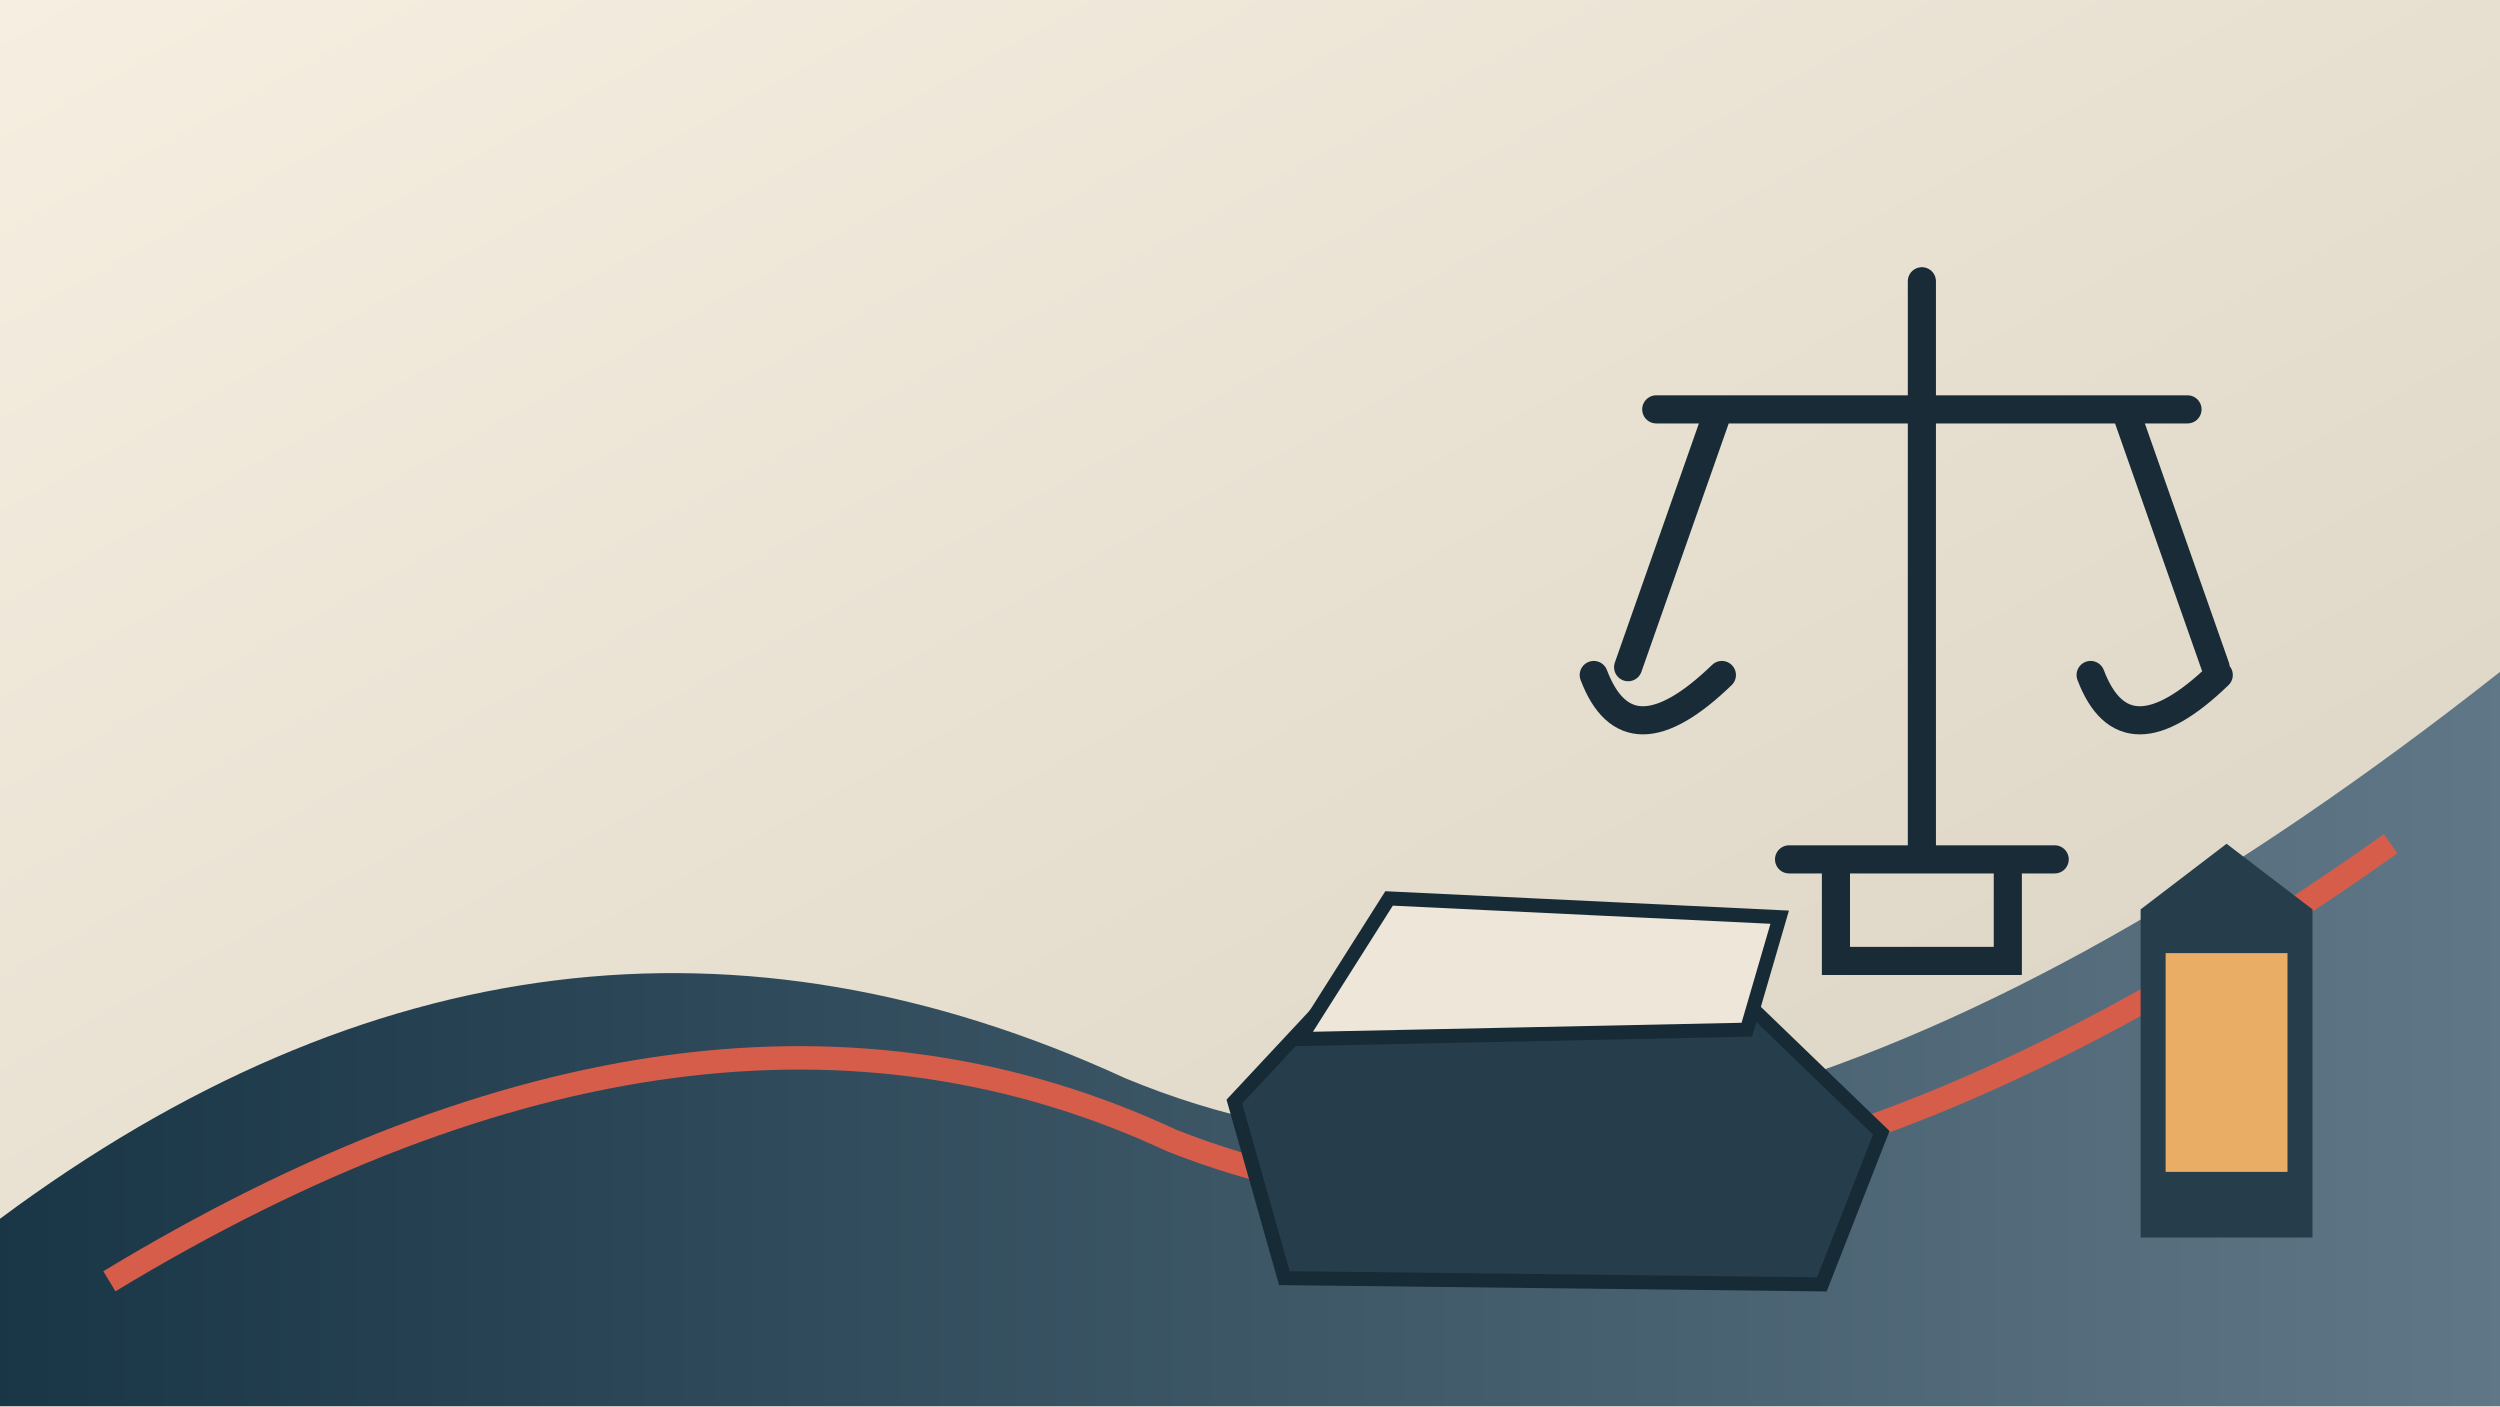
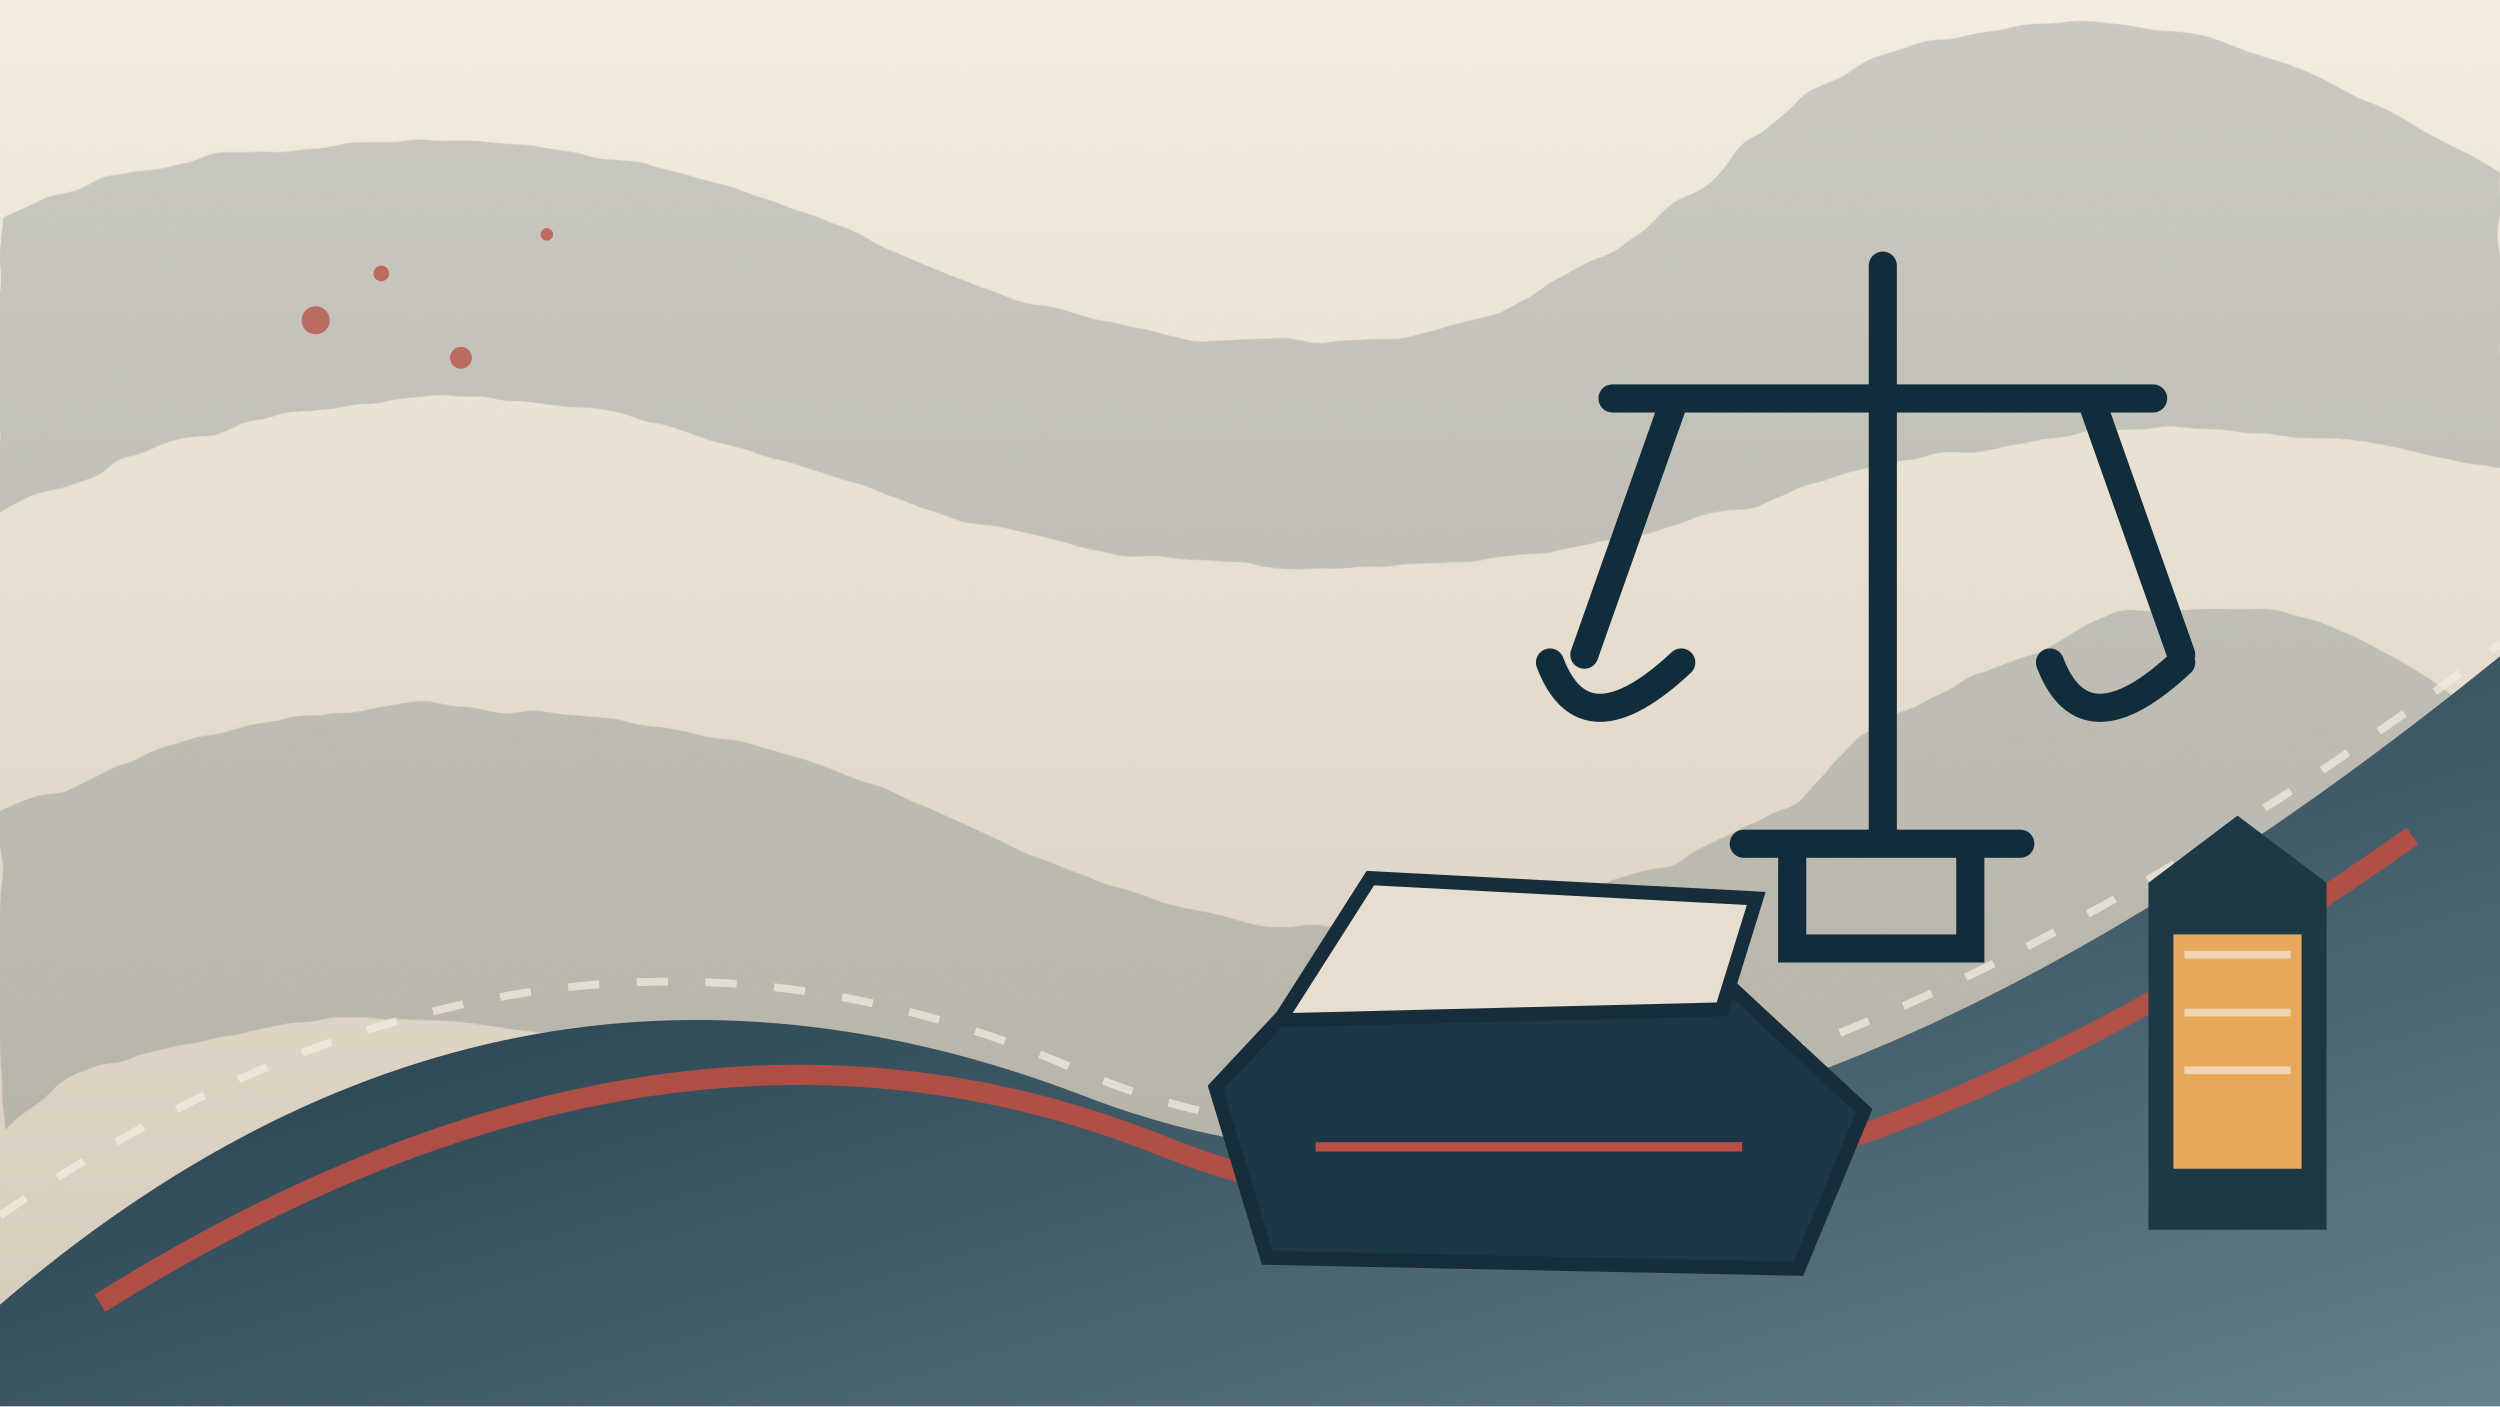
<svg xmlns="http://www.w3.org/2000/svg" viewBox="0 0 1600 900">
  <defs>
-     <linearGradient id="p" y2="1">
-       <stop stop-color="#f6eee0" />
-       <stop offset="1" stop-color="#d8d0c0" />
+     <linearGradient id="paper" x2="0" y2="1">
+       <stop stop-color="#f4eddf" />
+       <stop offset="1" stop-color="#d6cbbb" />
    </linearGradient>
-     <linearGradient id="r">
-       <stop stop-color="#193646" />
-       <stop offset="1" stop-color="#607787" />
+     <linearGradient id="road" x2="1" y2="1">
+       <stop stop-color="#122c3a" />
+       <stop offset="1" stop-color="#65818c" />
    </linearGradient>
+     <filter id="ink">
+       <feTurbulence baseFrequency=".012" numOctaves="3" seed="8" type="fractalNoise" />
+       <feDisplacementMap in="SourceGraphic" scale="15" />
+     </filter>
+     <filter id="grain">
+       <feTurbulence baseFrequency=".8" numOctaves="2" seed="2" type="fractalNoise" />
+       <feColorMatrix values="1 0 0 0 0 0 1 0 0 0 0 0 1 0 0 0 0 0 .09 0" />
+     </filter>
  </defs>
-   <rect width="1600" height="900" fill="url(#p)" />
-   <path d="M0 780Q350 520 720 690Q1080 840 1600 430V900H0Z" fill="url(#r)" />
-   <path d="M70 820Q450 590 750 730Q1080 860 1530 540" fill="none" stroke="#d75d4b" stroke-width="15" />
-   <g stroke="#182b37" stroke-width="18" fill="none" stroke-linecap="round" transform="translate(1020 180)">
-     <path d="M210 0v370M40 82h340M80 82l-58 165M340 82l58 165M0 252q22 58 82 0M318 252q22 58 82 0M125 370h170M155 370v65h110v-65" />
+   <rect width="1600" height="900" fill="url(#paper)" />
+   <rect width="1600" height="900" filter="url(#grain)" opacity=".35" />
+   <g filter="url(#ink)" fill="#263f4b" opacity=".2">
+     <path d="M-80 170Q250 15 570 160T1110 100T1700 180V330Q1400 220 1120 320T520 300T-80 380Z" />
+     <path d="M0 520Q320 380 620 530T1190 480T1640 520V670Q1320 610 1120 720T550 710T0 720Z" />
  </g>
-   <g transform="translate(790 575)" fill="#263e4b" stroke="#172b37" stroke-width="9">
-     <path d="M0 130l70-75 258 12 86 83-38 97-344-4z" />
-     <path d="M42 90l57-90 250 12-21 72z" fill="#eee6d9" />
+   <path d="M0 835Q320 560 690 700Q1070 850 1600 420V900H0Z" fill="url(#road)" />
+   <path d="M64 834Q430 605 748 735Q1080 864 1544 535" fill="none" stroke="#b94e42" stroke-width="13" opacity=".92" />
+   <path d="M0 778Q350 536 690 685Q1035 835 1600 412" fill="none" stroke="#f4eddf" stroke-width="5" stroke-dasharray="20 24" opacity=".72" />
+   <g transform="translate(990 170)" stroke="#112d3b" stroke-width="18" fill="none" stroke-linecap="round">
+     <path d="M215 0v370M42 85h346M82 85l-58 164M348 85l58 164M2 254q22 58 84 0M322 254q22 58 84 0M126 370h177M157 370v67h114v-67" />
  </g>
-   <g transform="translate(1370 540)">
-     <path d="M55 0l55 42v210H0V42z" fill="#263e4b" />
-     <path d="M16 70h78v140H16z" fill="#e9ad65" />
+   <g transform="translate(770 560)" stroke="#172d3b" stroke-width="9">
+     <path d="M8 136l73-78 257 14 85 79-42 101-340-7Z" fill="#1c3846" />
+     <path d="M49 93l58-91 247 13-22 71Z" fill="#e7ded0" />
+     <path d="M72 174h273" stroke="#b94e42" stroke-width="6" />
+   </g>
+   <g transform="translate(1375 522)">
+     <path d="M57 0l57 43v222H0V43z" fill="#1e3946" />
+     <path d="M16 76h82v150H16z" fill="#e7a85c" />
+     <path d="M23 89h68M23 126h68M23 163h68" stroke="#f4eddf" stroke-width="5" opacity=".65" />
+   </g>
+   <g fill="#b94e42" opacity=".75">
+     <circle cx="202" cy="205" r="9" />
+     <circle cx="244" cy="175" r="5" />
+     <circle cx="295" cy="229" r="7" />
+     <circle cx="350" cy="150" r="4" />
  </g>
</svg>
